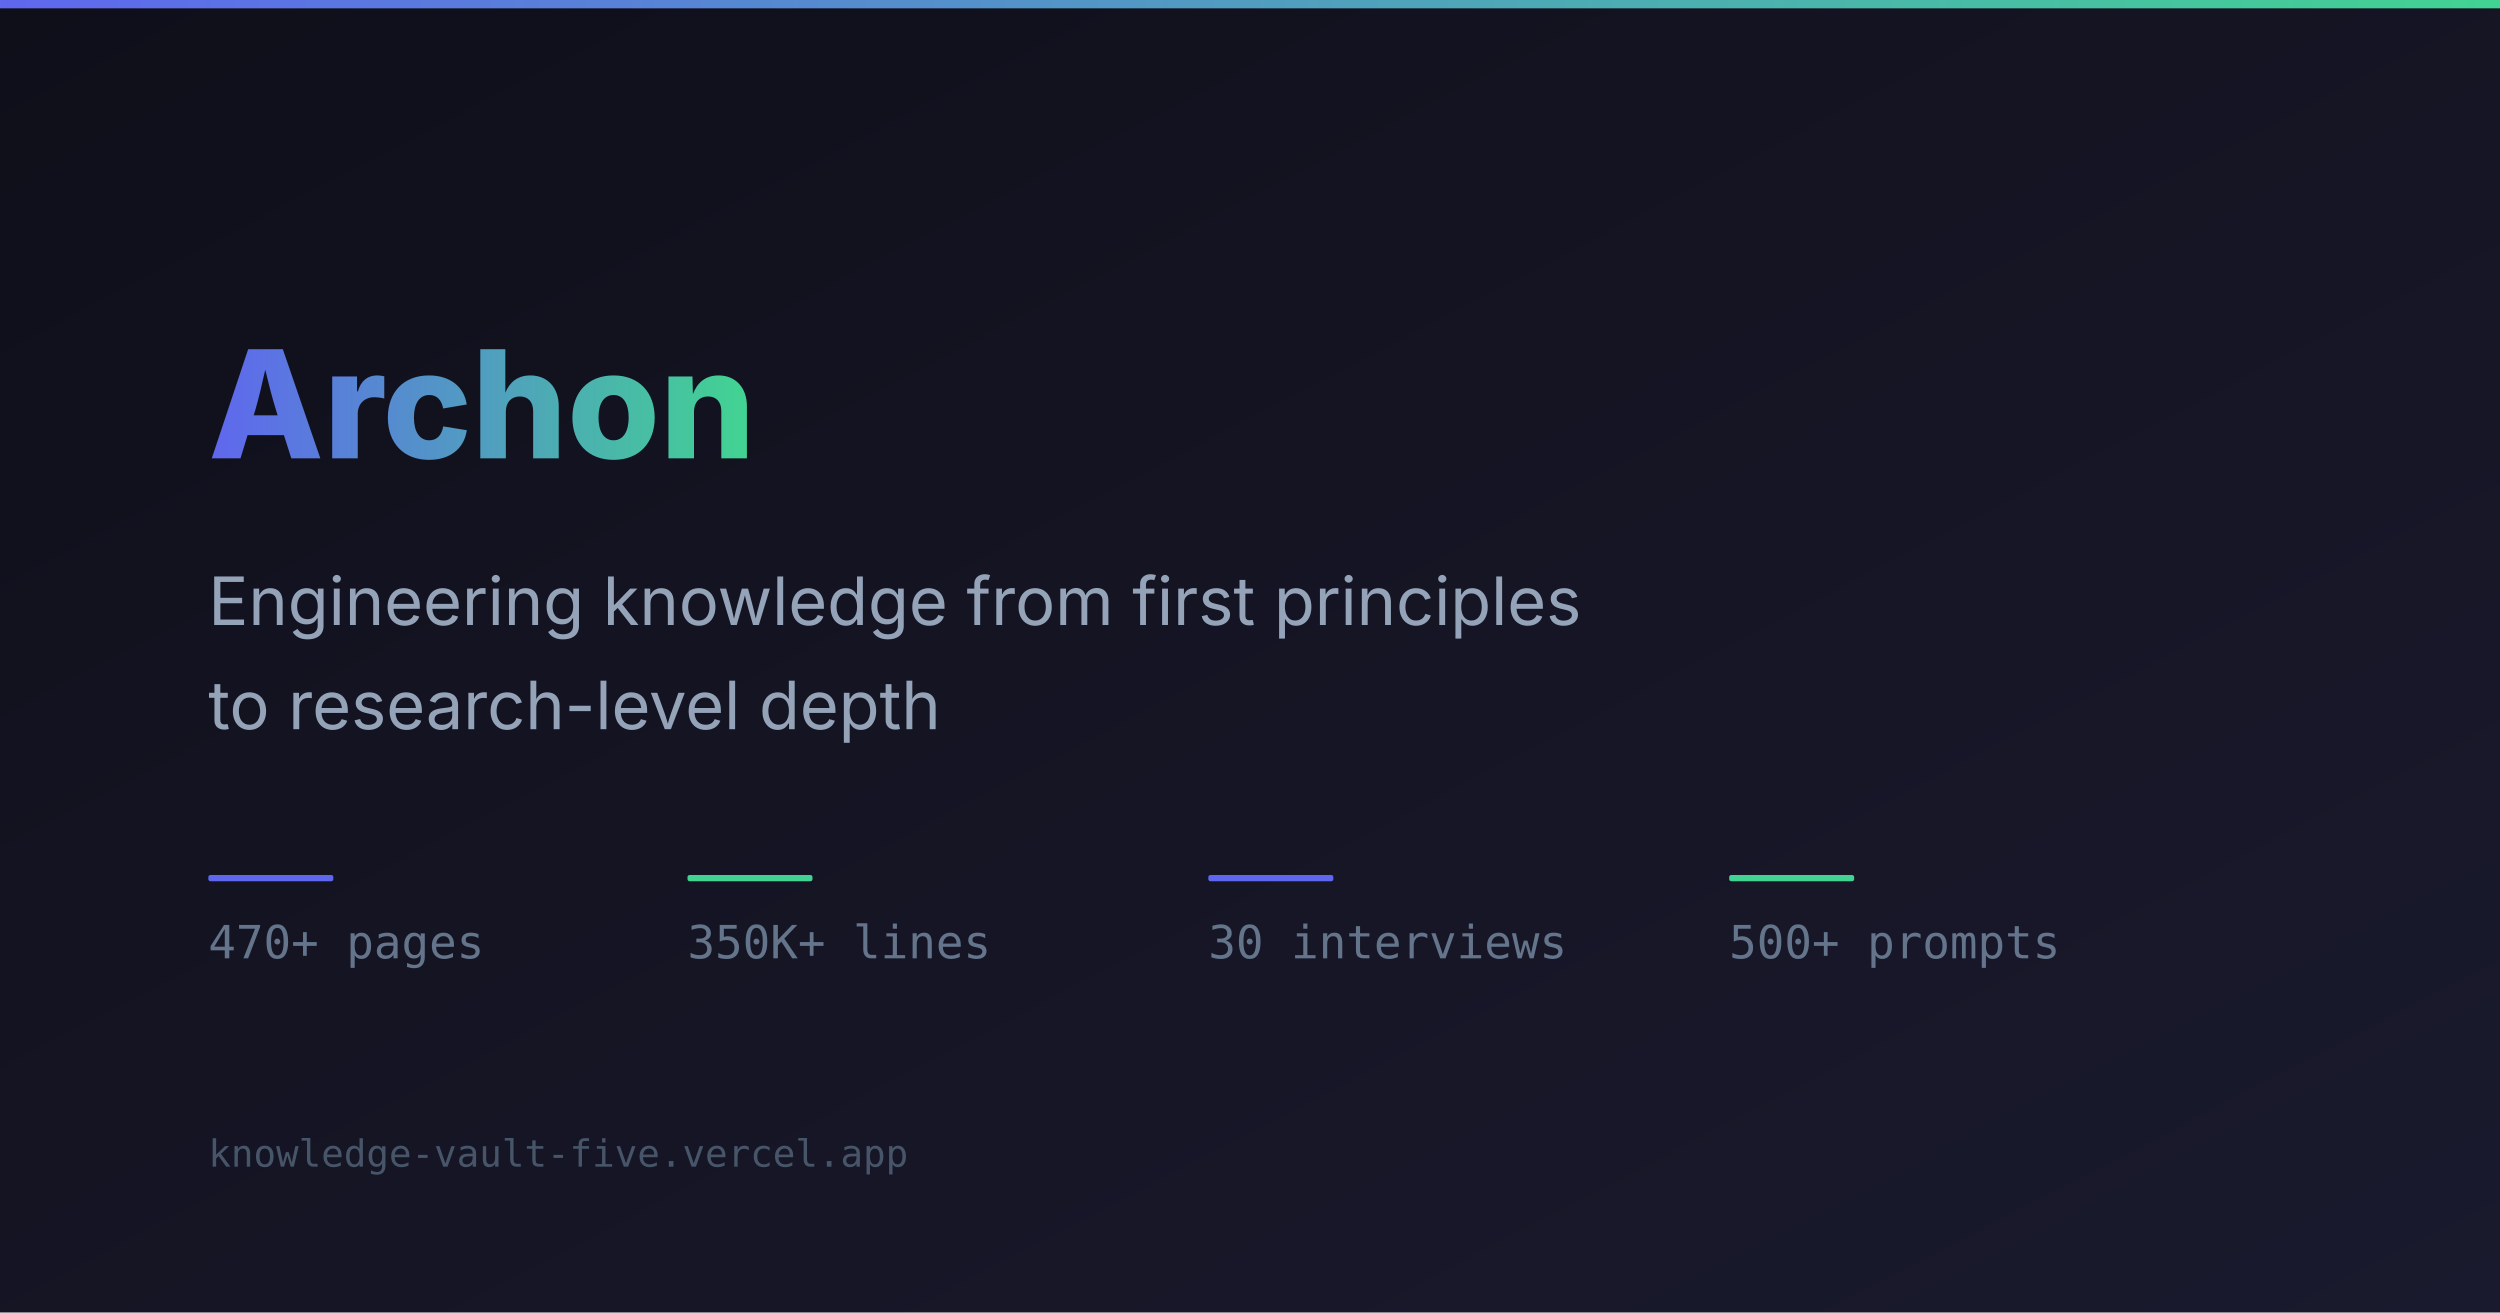
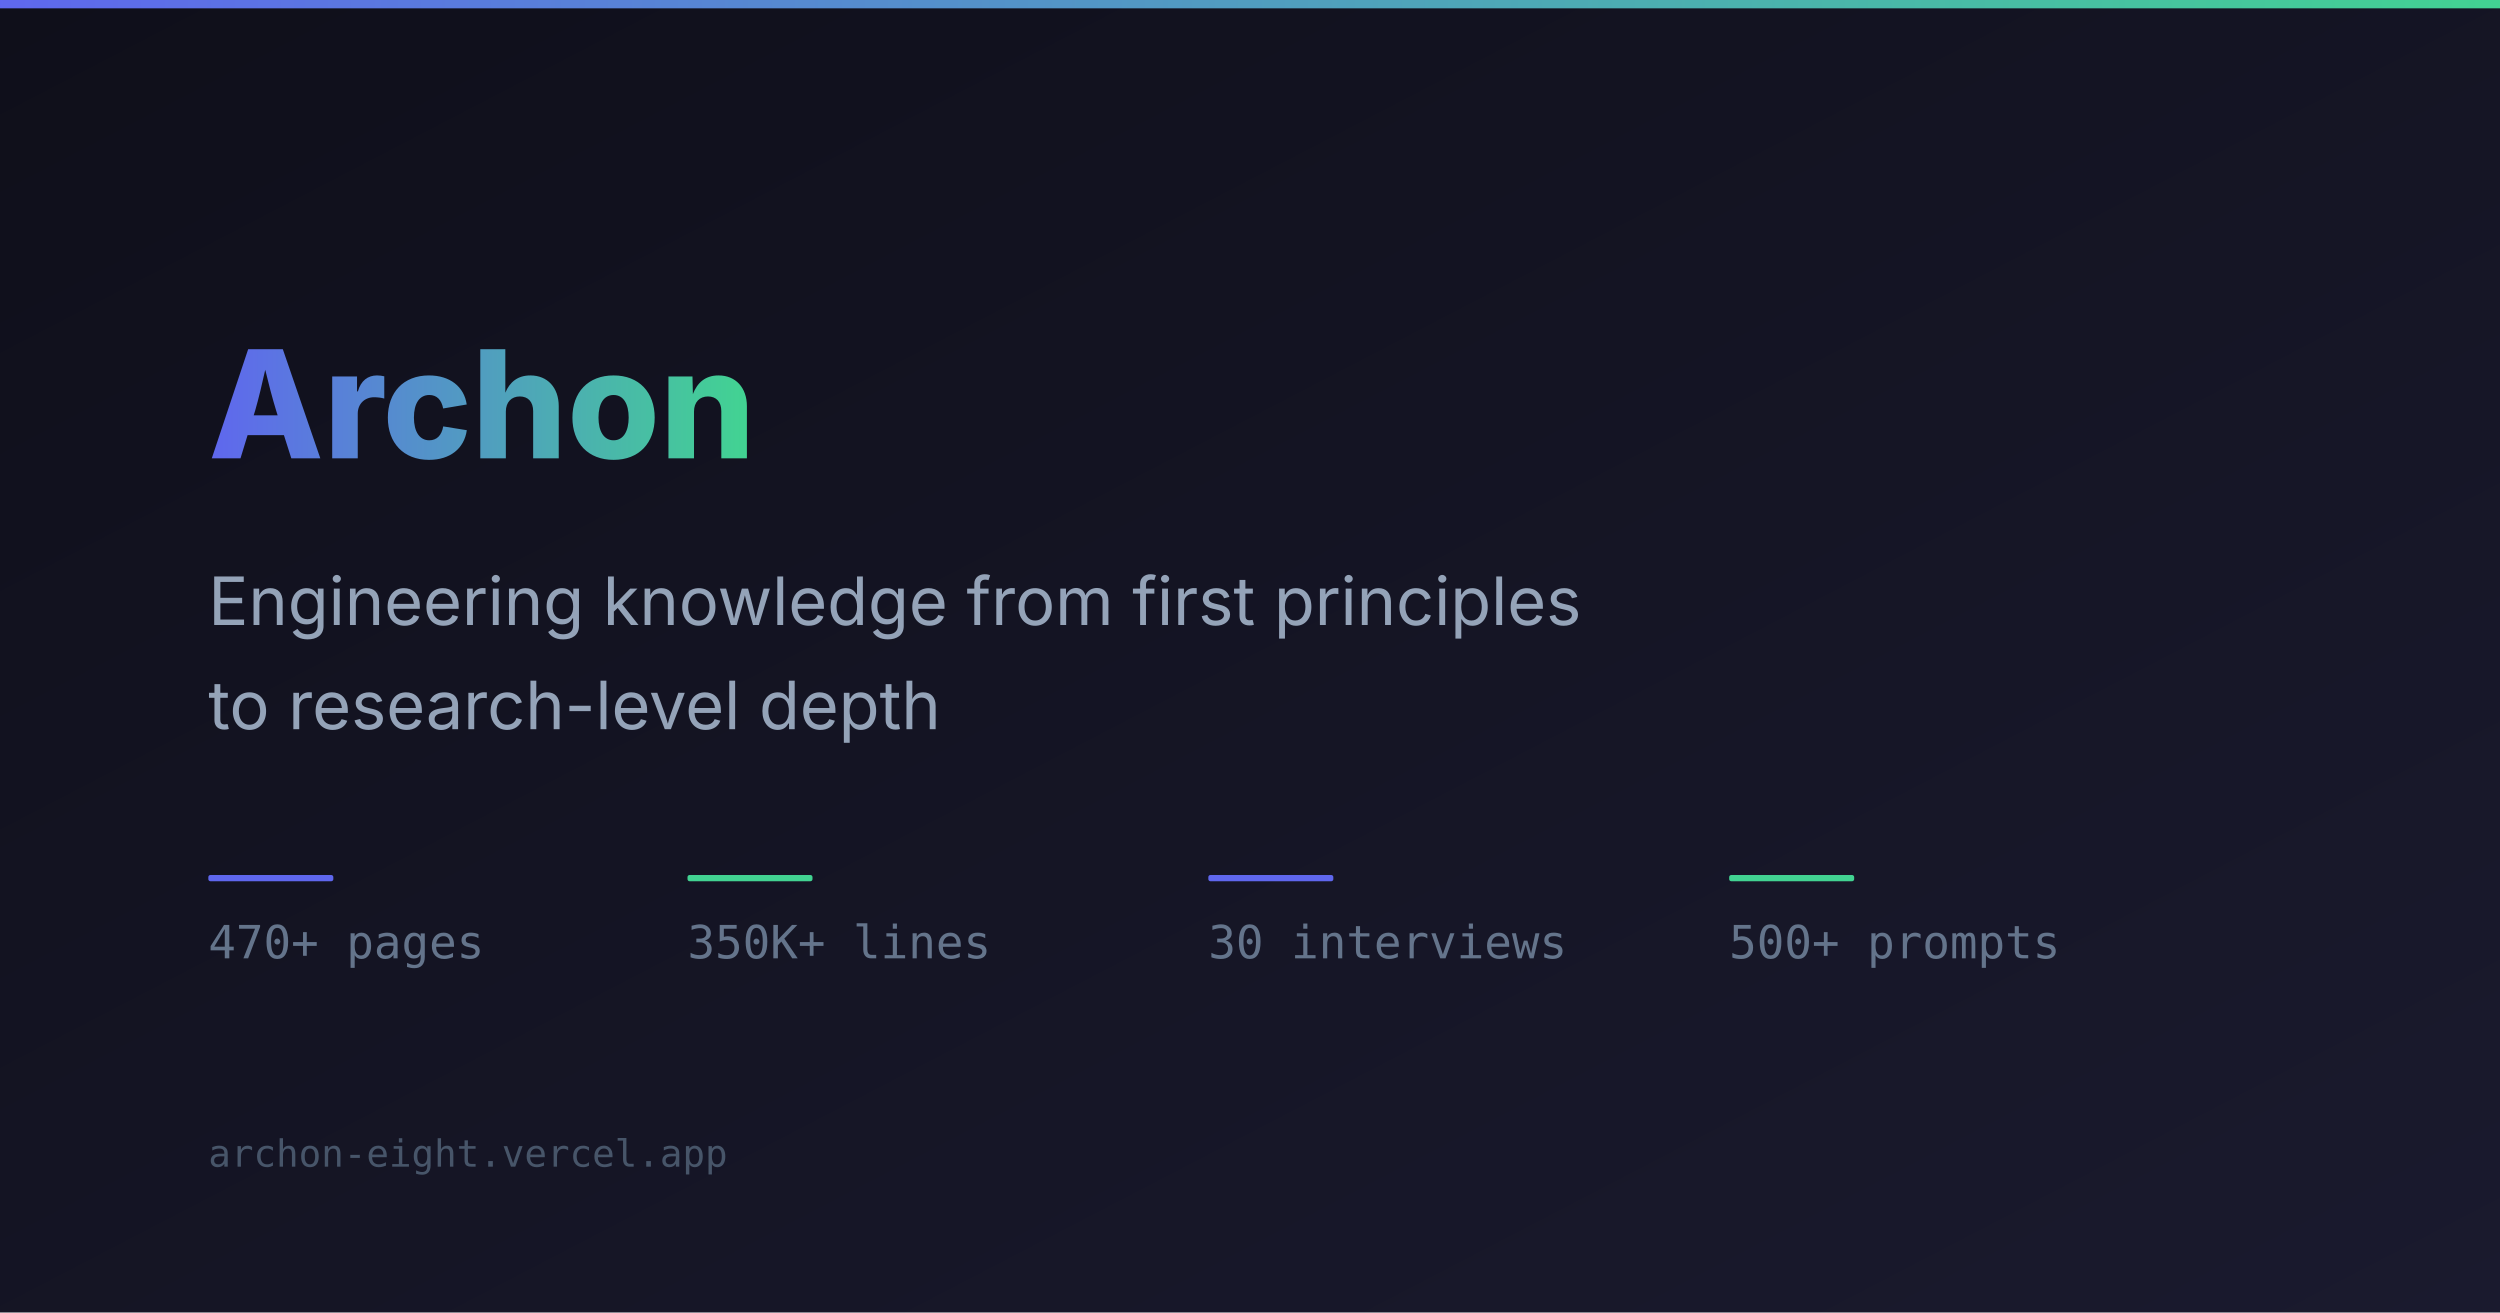
<svg xmlns="http://www.w3.org/2000/svg" width="1200" height="630" viewBox="0 0 1200 630">
  <defs>
    <linearGradient id="bg" x1="0%" y1="0%" x2="100%" y2="100%">
      <stop offset="0%" style="stop-color:#0f0f1a" />
      <stop offset="100%" style="stop-color:#1a1a2e" />
    </linearGradient>
    <linearGradient id="brand" x1="0%" y1="0%" x2="100%" y2="0%">
      <stop offset="0%" style="stop-color:#5f67ee" />
      <stop offset="100%" style="stop-color:#42d392" />
    </linearGradient>
  </defs>
  <rect width="1200" height="630" fill="url(#bg)" />
  <rect x="0" y="0" width="1200" height="4" fill="url(#brand)" />
  <text x="100" y="220" font-family="system-ui, -apple-system, sans-serif" font-size="72" font-weight="800" fill="url(#brand)">Archon</text>
  <text x="100" y="300" font-family="system-ui, -apple-system, sans-serif" font-size="32" font-weight="400" fill="#94a3b8">Engineering knowledge from first principles</text>
  <text x="100" y="350" font-family="system-ui, -apple-system, sans-serif" font-size="32" font-weight="400" fill="#94a3b8">to research-level depth</text>
  <text x="100" y="460" font-family="system-ui, monospace" font-size="22" fill="#64748b">470+ pages</text>
  <text x="330" y="460" font-family="system-ui, monospace" font-size="22" fill="#64748b">350K+ lines</text>
  <text x="580" y="460" font-family="system-ui, monospace" font-size="22" fill="#64748b">30 interviews</text>
  <text x="830" y="460" font-family="system-ui, monospace" font-size="22" fill="#64748b">500+ prompts</text>
  <rect x="100" y="420" width="60" height="3" rx="1" fill="#5f67ee" />
  <rect x="330" y="420" width="60" height="3" rx="1" fill="#42d392" />
  <rect x="580" y="420" width="60" height="3" rx="1" fill="#5f67ee" />
  <rect x="830" y="420" width="60" height="3" rx="1" fill="#42d392" />
-   <text x="100" y="560" font-family="system-ui, monospace" font-size="18" fill="#475569">knowledge-vault-five.vercel.app</text>
+   <text x="100" y="560" font-family="system-ui, monospace" font-size="18" fill="#475569">archon-eight.vercel.app</text>
</svg>
